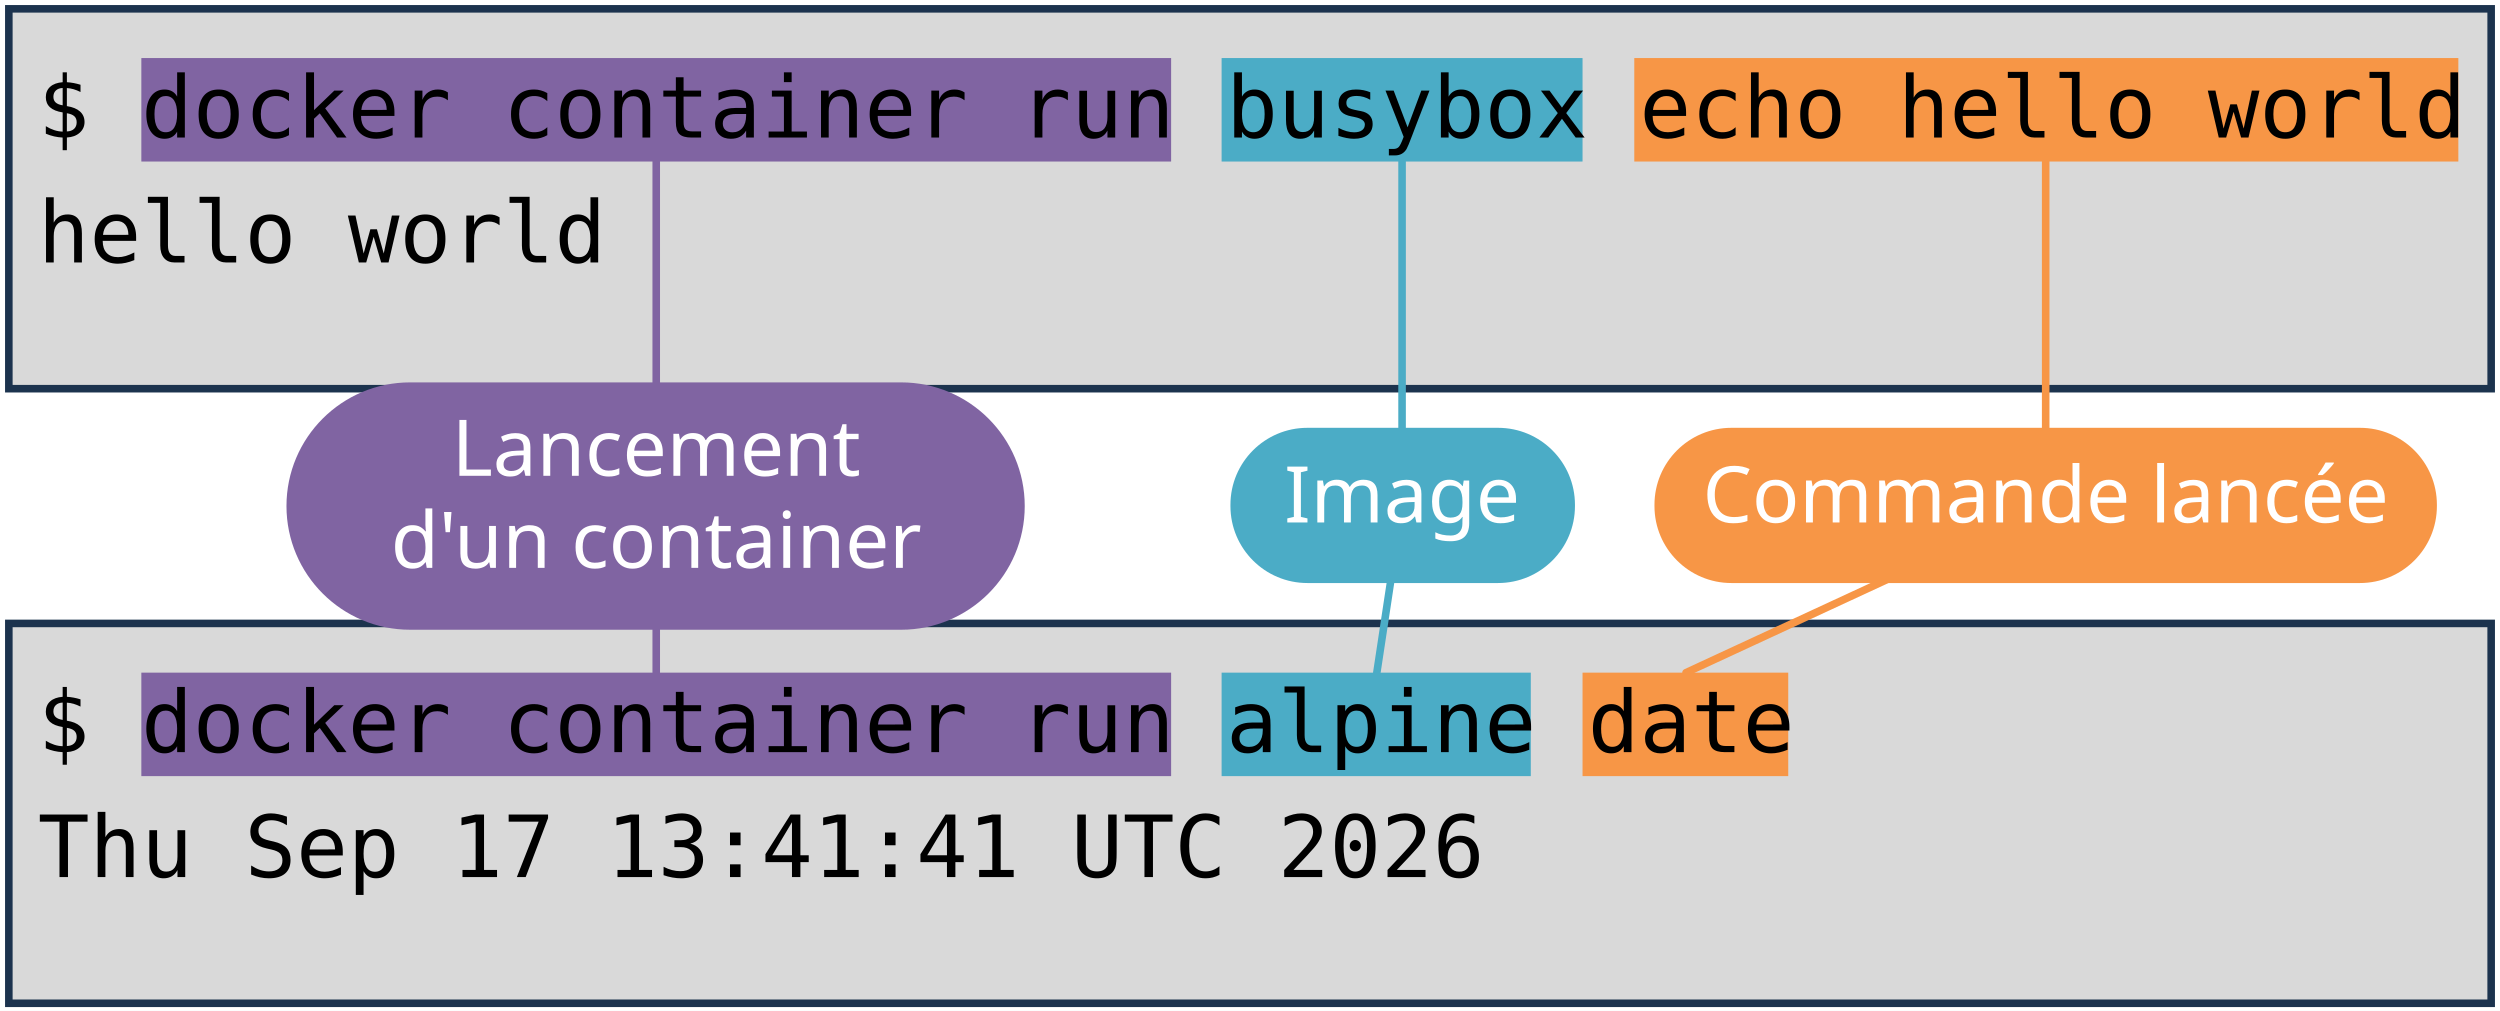
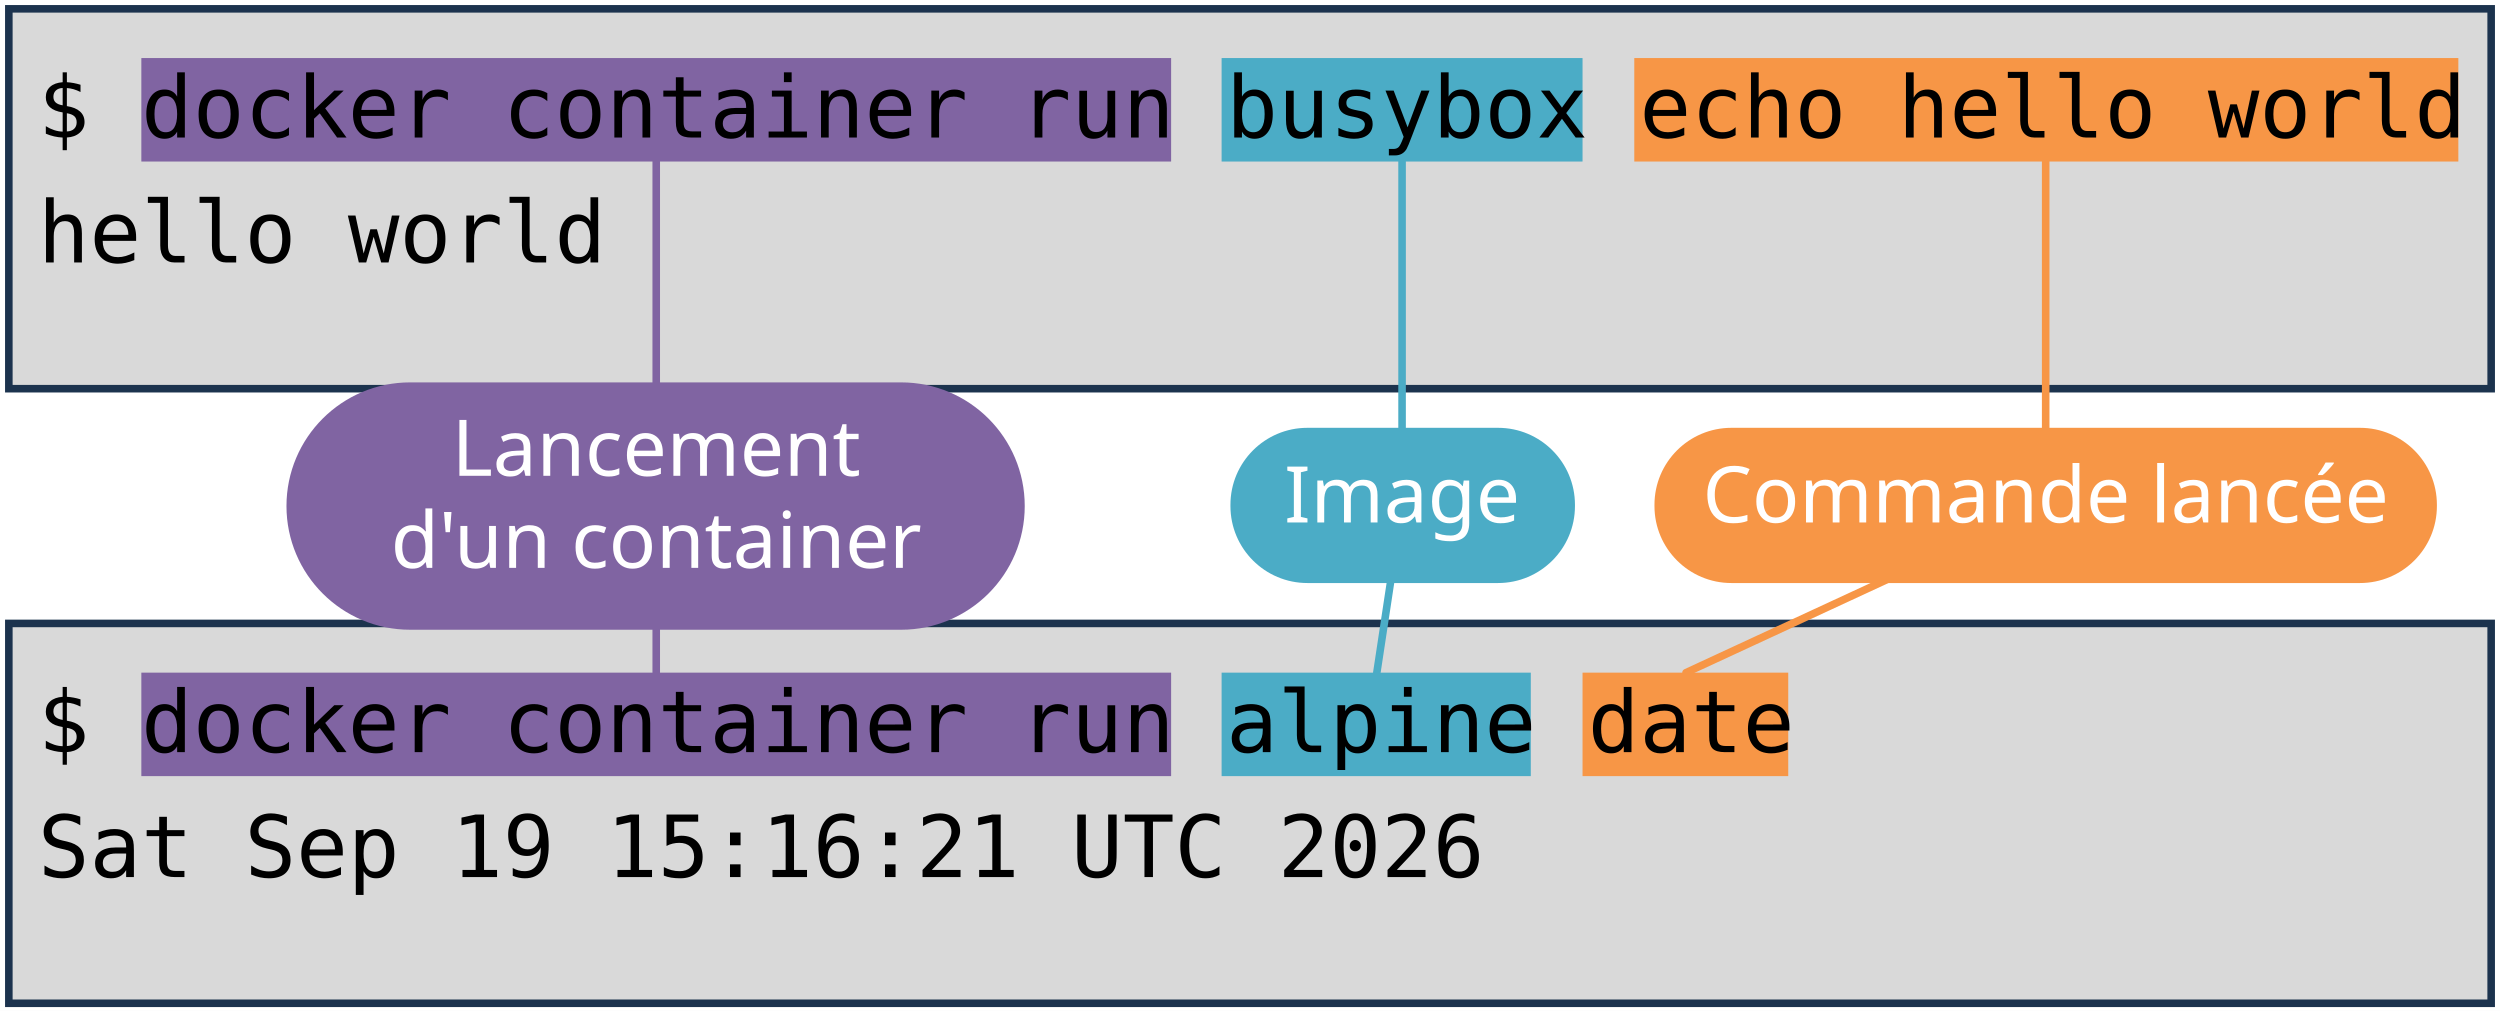
<svg xmlns="http://www.w3.org/2000/svg" viewBox="0 0 1981 801" width="1981" height="801" role="img" aria-label="Deux terminaux : docker container run busybox echo hello world, et docker container run alpine date. Annotations : lancement d'un container, image, commande lancée.">
  <style>
    .code { font-family: "DejaVu Sans Mono", Menlo, Consolas, monospace; font-size: 68px; fill: #000000; }
    .pill { font-family: "Trebuchet MS", "Century Gothic", Verdana, sans-serif; font-size: 62px; text-anchor: middle; }
  </style>
  <rect width="1981" height="801" fill="#FFFFFF" />
  <rect x="7" y="7" width="1967" height="301" fill="#D9D9D9" stroke="#1C334E" stroke-width="6" />
  <rect x="7" y="494" width="1967" height="301" fill="#D9D9D9" stroke="#1C334E" stroke-width="6" />
  <rect x="112" y="46" width="816" height="82" fill="#8064A2" />
  <rect x="112" y="533" width="816" height="82" fill="#8064A2" />
  <rect x="968" y="46" width="286" height="82" fill="#4BACC6" />
  <rect x="968" y="533" width="245" height="82" fill="#4BACC6" />
  <rect x="1295" y="46" width="653" height="82" fill="#F79646" />
  <rect x="1254" y="533" width="163" height="82" fill="#F79646" />
  <text x="30" y="109" class="code" xml:space="preserve">$ docker container run busybox echo hello world</text>
  <text x="30" y="208" class="code" xml:space="preserve">hello world</text>
  <text x="30" y="596" class="code" xml:space="preserve">$ docker container run alpine date</text>
-   <text x="30" y="695" class="code" xml:space="preserve">Thu Sep 17 13:41:41 UTC 2026</text>
+   <text x="30" y="695" class="code" xml:space="preserve">Sat Sep 19 15:16:21 UTC 2026</text>
  <path d="M 520 401 L 520 128" stroke="#8064A2" stroke-width="6" fill="none" stroke-linecap="round" />
  <path d="M 520 401 L 520 533" stroke="#8064A2" stroke-width="6" fill="none" stroke-linecap="round" />
  <rect x="227" y="303" width="585" height="196" rx="98" fill="#8064A2" />
  <text x="520" y="377" class="pill" fill="#FFFFFF">Lancement</text>
  <text x="520" y="450" class="pill" fill="#FFFFFF">d'un container</text>
  <path d="M 1111 401 L 1111 128" stroke="#4BACC6" stroke-width="6" fill="none" stroke-linecap="round" />
  <path d="M 1111 401 L 1091 533" stroke="#4BACC6" stroke-width="6" fill="none" stroke-linecap="round" />
  <rect x="975" y="339" width="273" height="123" rx="61" fill="#4BACC6" />
  <text x="1111" y="414" class="pill" fill="#FFFFFF">Image</text>
  <path d="M 1621 401 L 1621 128" stroke="#F79646" stroke-width="6" fill="none" stroke-linecap="round" />
  <path d="M 1621 401 L 1336 533" stroke="#F79646" stroke-width="6" fill="none" stroke-linecap="round" />
  <rect x="1311" y="339" width="620" height="123" rx="61" fill="#F79646" />
  <text x="1621" y="414" class="pill" fill="#FFFFFF">Commande lancée</text>
</svg>
